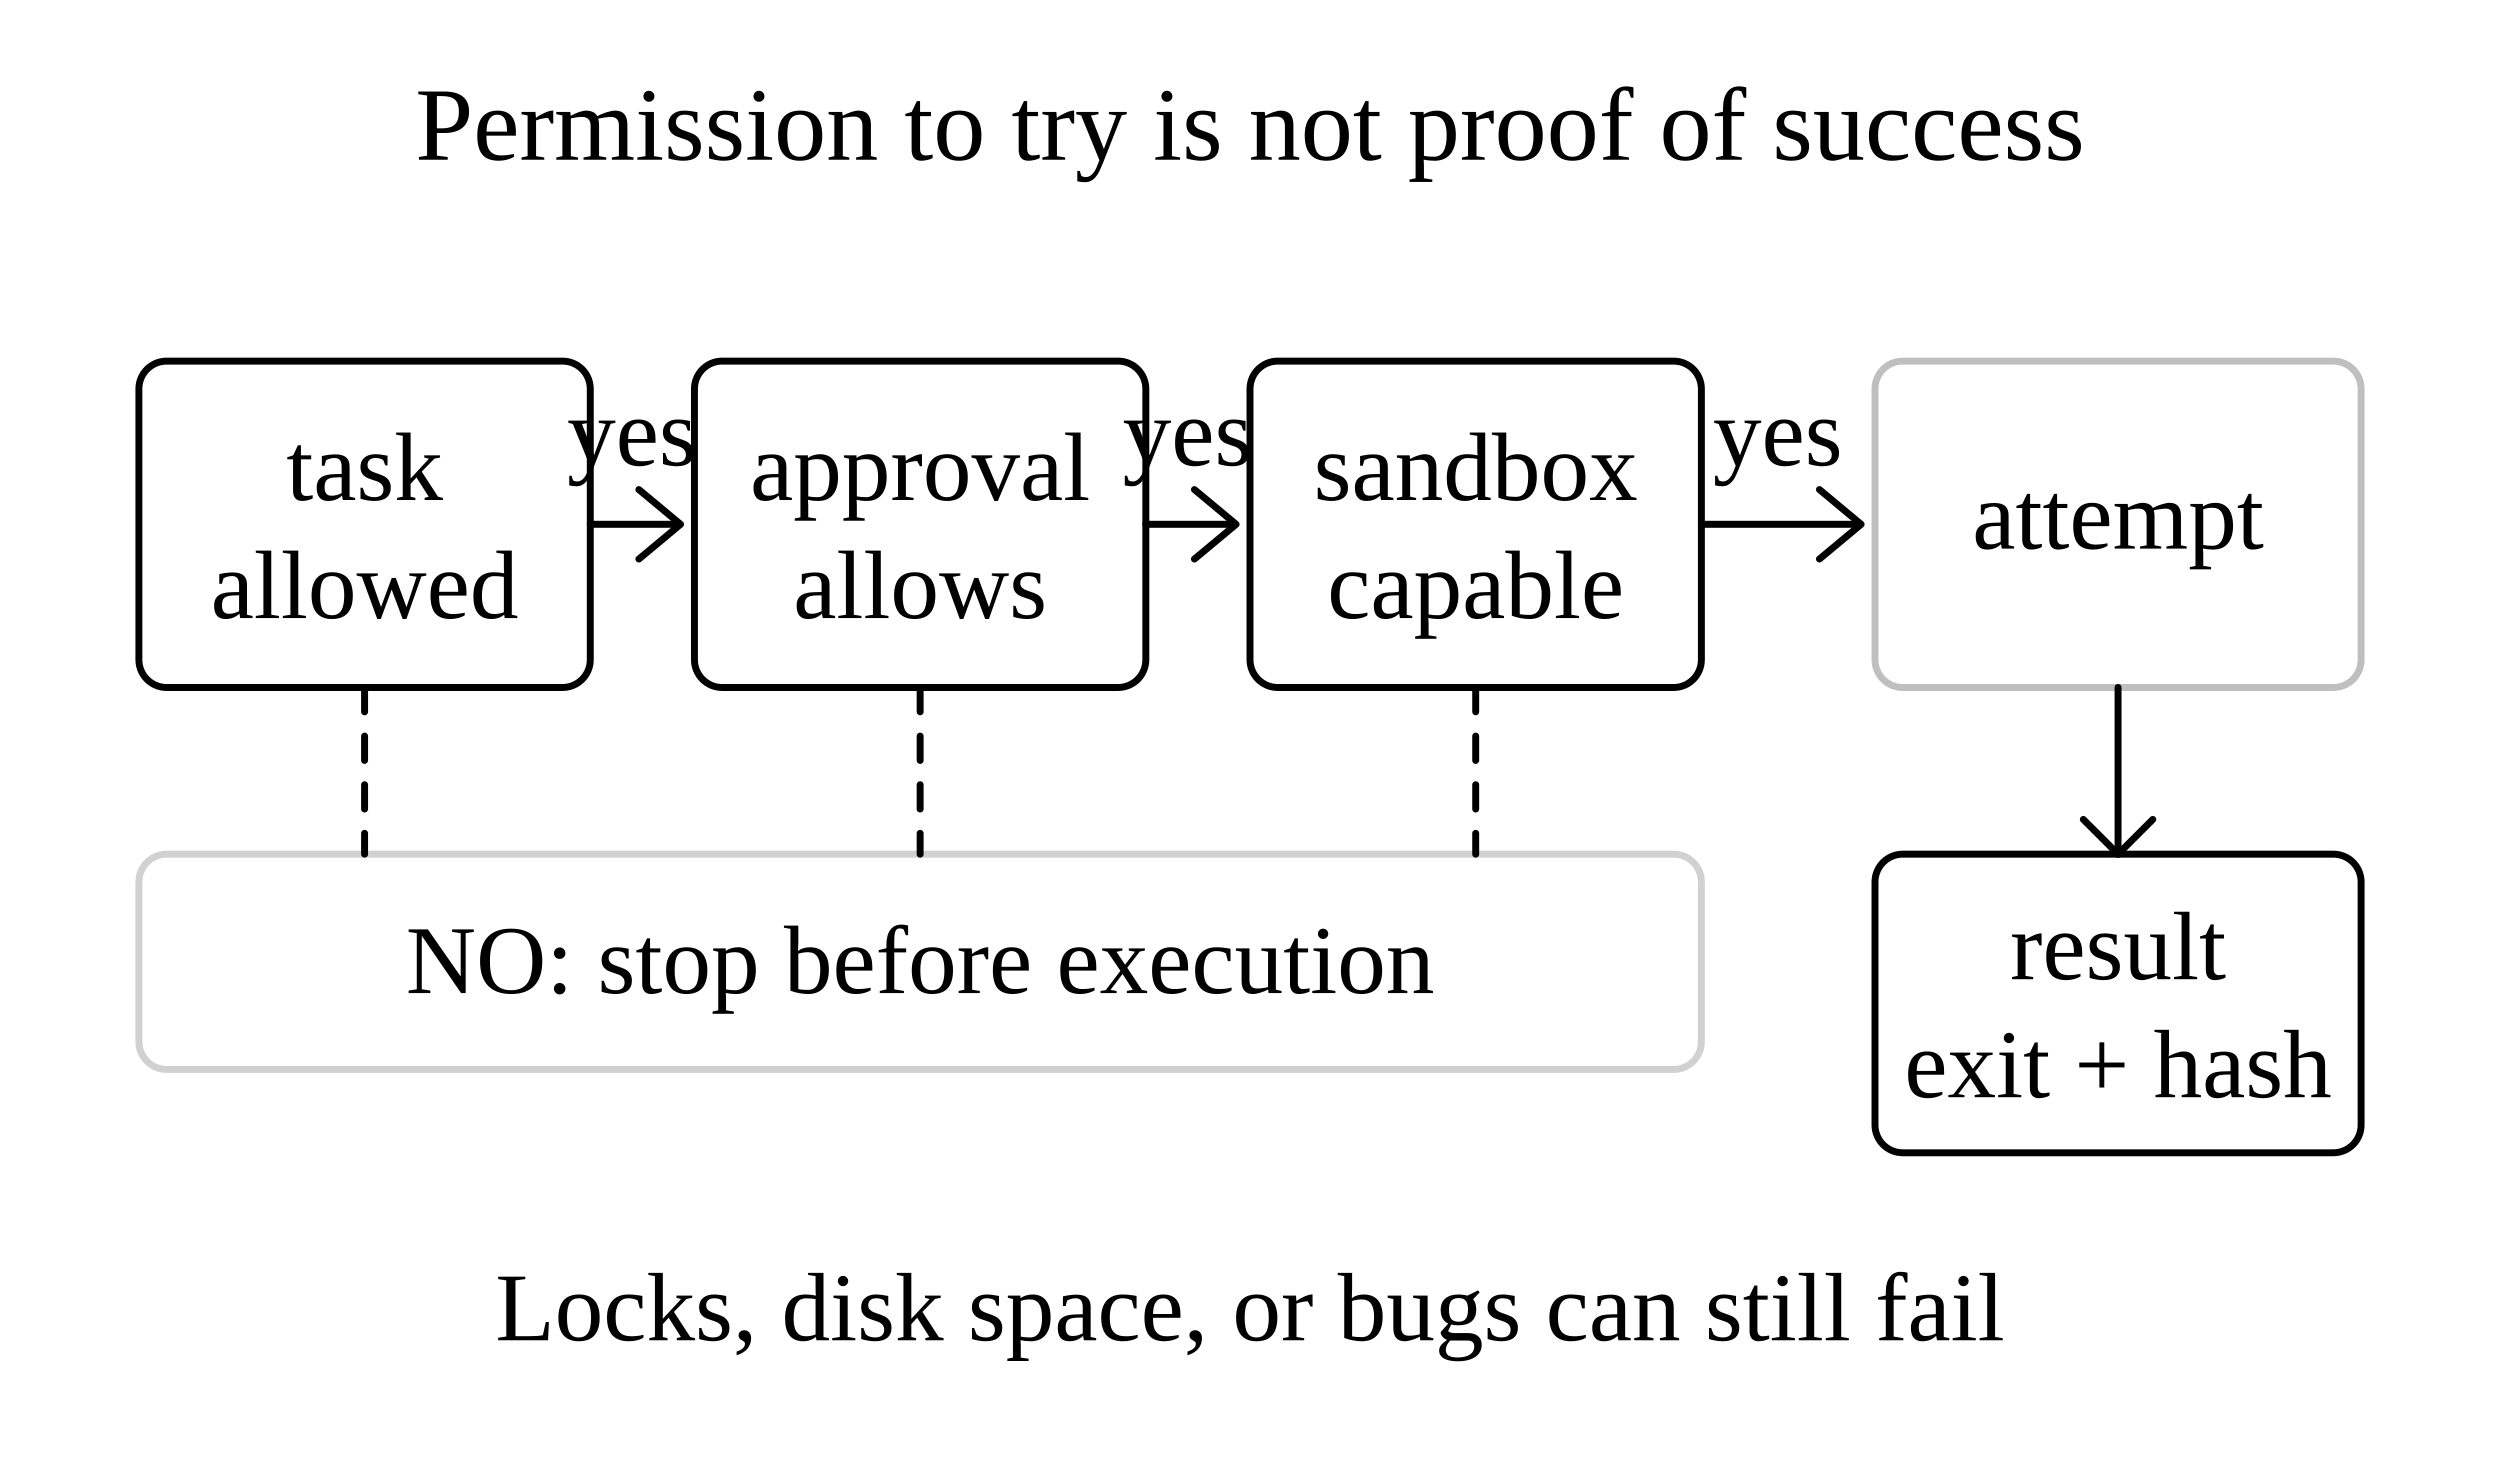
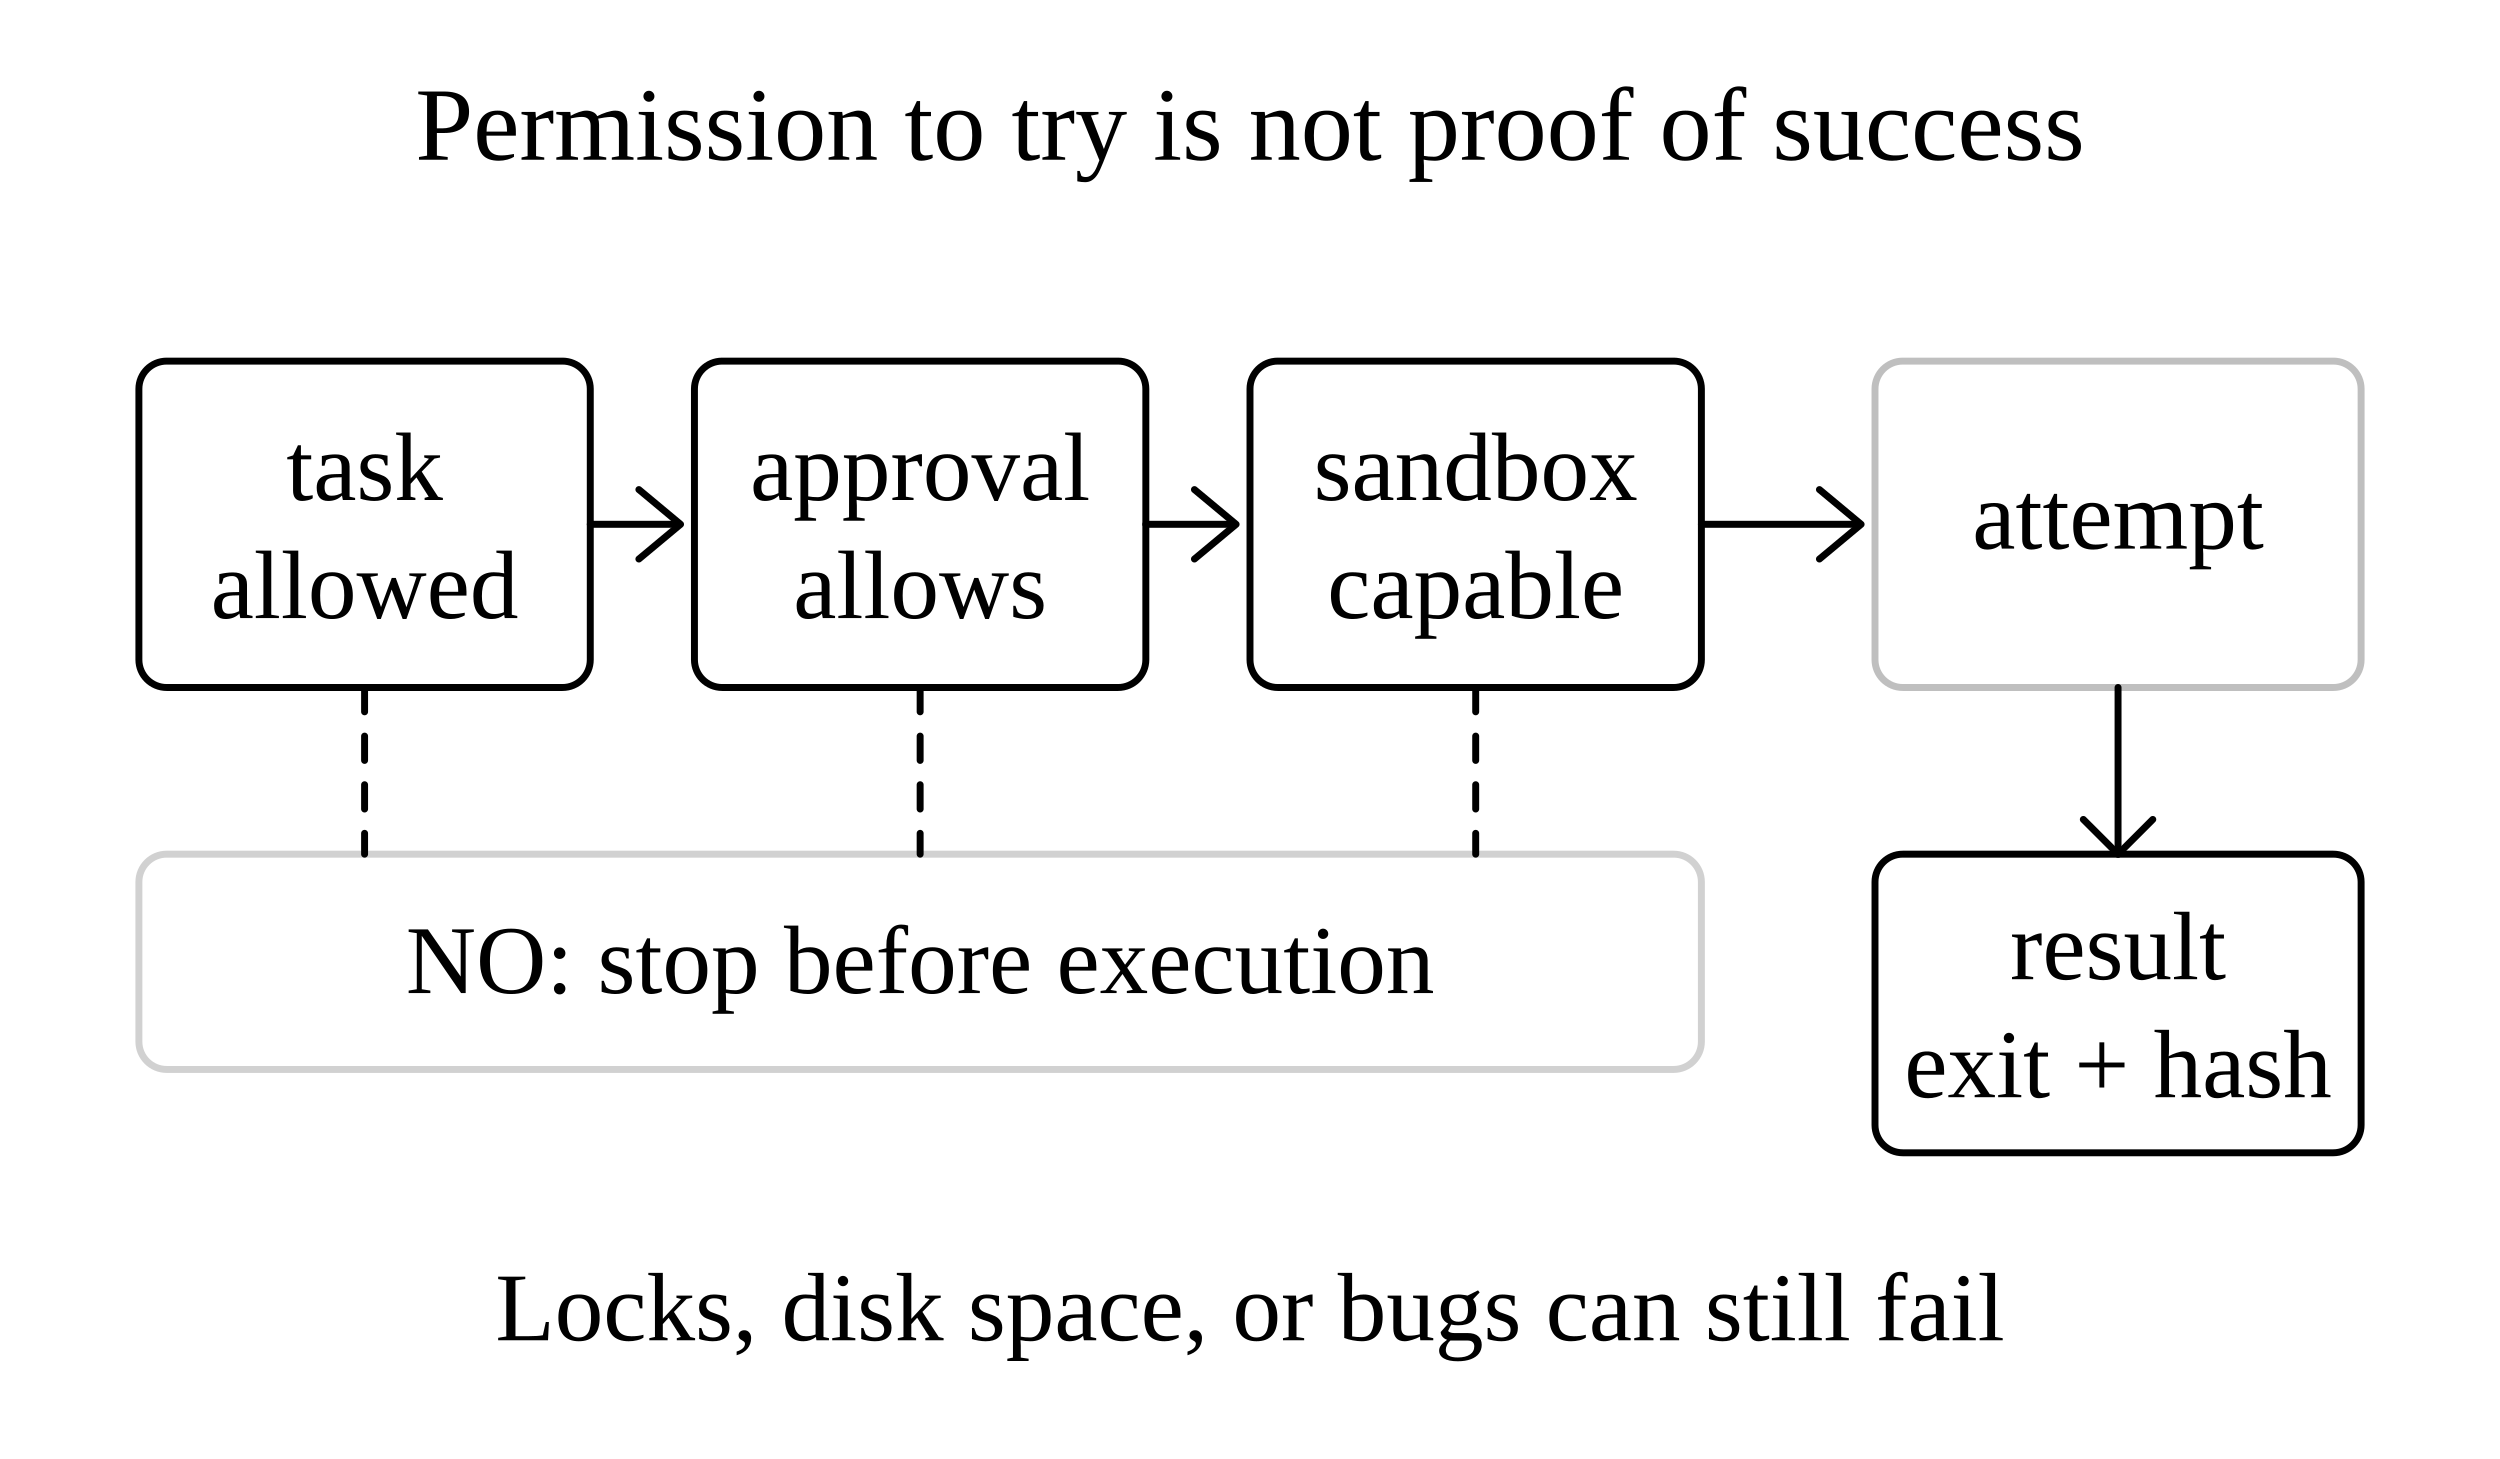
<svg xmlns="http://www.w3.org/2000/svg" viewBox="0 0 720 420" fill="none" stroke="currentColor" stroke-width="2" stroke-linecap="round" stroke-linejoin="round" role="img" aria-label="Task authorization, approval, and sandbox capability permit an attempt, but runtime evidence determines whether the side effect succeeded">
  <text x="360" y="46" text-anchor="middle" font-size="30" fill="currentColor" stroke="none">Permission to try is not proof of success</text>
  <rect x="40" y="104" width="130" height="94" rx="8" />
  <rect x="200" y="104" width="130" height="94" rx="8" />
  <rect x="360" y="104" width="130" height="94" rx="8" />
  <rect x="540" y="104" width="140" height="94" rx="8" opacity="0.25" />
  <text x="105" y="144" text-anchor="middle" font-size="28" fill="currentColor" stroke="none">task</text>
  <text x="105" y="178" text-anchor="middle" font-size="28" fill="currentColor" stroke="none">allowed</text>
  <text x="265" y="144" text-anchor="middle" font-size="28" fill="currentColor" stroke="none">approval</text>
  <text x="265" y="178" text-anchor="middle" font-size="28" fill="currentColor" stroke="none">allows</text>
  <text x="425" y="144" text-anchor="middle" font-size="28" fill="currentColor" stroke="none">sandbox</text>
  <text x="425" y="178" text-anchor="middle" font-size="28" fill="currentColor" stroke="none">capable</text>
  <text x="610" y="158" text-anchor="middle" font-size="28" fill="currentColor" stroke="none">attempt</text>
  <path d="M170 151H194M330 151H354M490 151H534" />
  <path d="M184 141L196 151L184 161M344 141L356 151L344 161M524 141L536 151L524 161" />
-   <text x="182" y="134" text-anchor="middle" font-size="28" fill="currentColor" stroke="none">yes</text>
-   <text x="342" y="134" text-anchor="middle" font-size="28" fill="currentColor" stroke="none">yes</text>
-   <text x="512" y="134" text-anchor="middle" font-size="28" fill="currentColor" stroke="none">yes</text>
  <path d="M105 198V246M265 198V246M425 198V246" stroke-dasharray="7 7" />
  <rect x="40" y="246" width="450" height="62" rx="8" opacity="0.18" />
  <text x="265" y="286" text-anchor="middle" font-size="28" fill="currentColor" stroke="none">NO: stop before execution</text>
  <path d="M610 198V246" />
  <path d="M600 236L610 246L620 236" />
  <rect x="540" y="246" width="140" height="86" rx="8" />
  <text x="610" y="282" text-anchor="middle" font-size="28" fill="currentColor" stroke="none">result</text>
  <text x="610" y="316" text-anchor="middle" font-size="28" fill="currentColor" stroke="none">exit + hash</text>
  <text x="360" y="386" text-anchor="middle" font-size="28" fill="currentColor" stroke="none">Locks, disk space, or bugs can still fail</text>
</svg>
